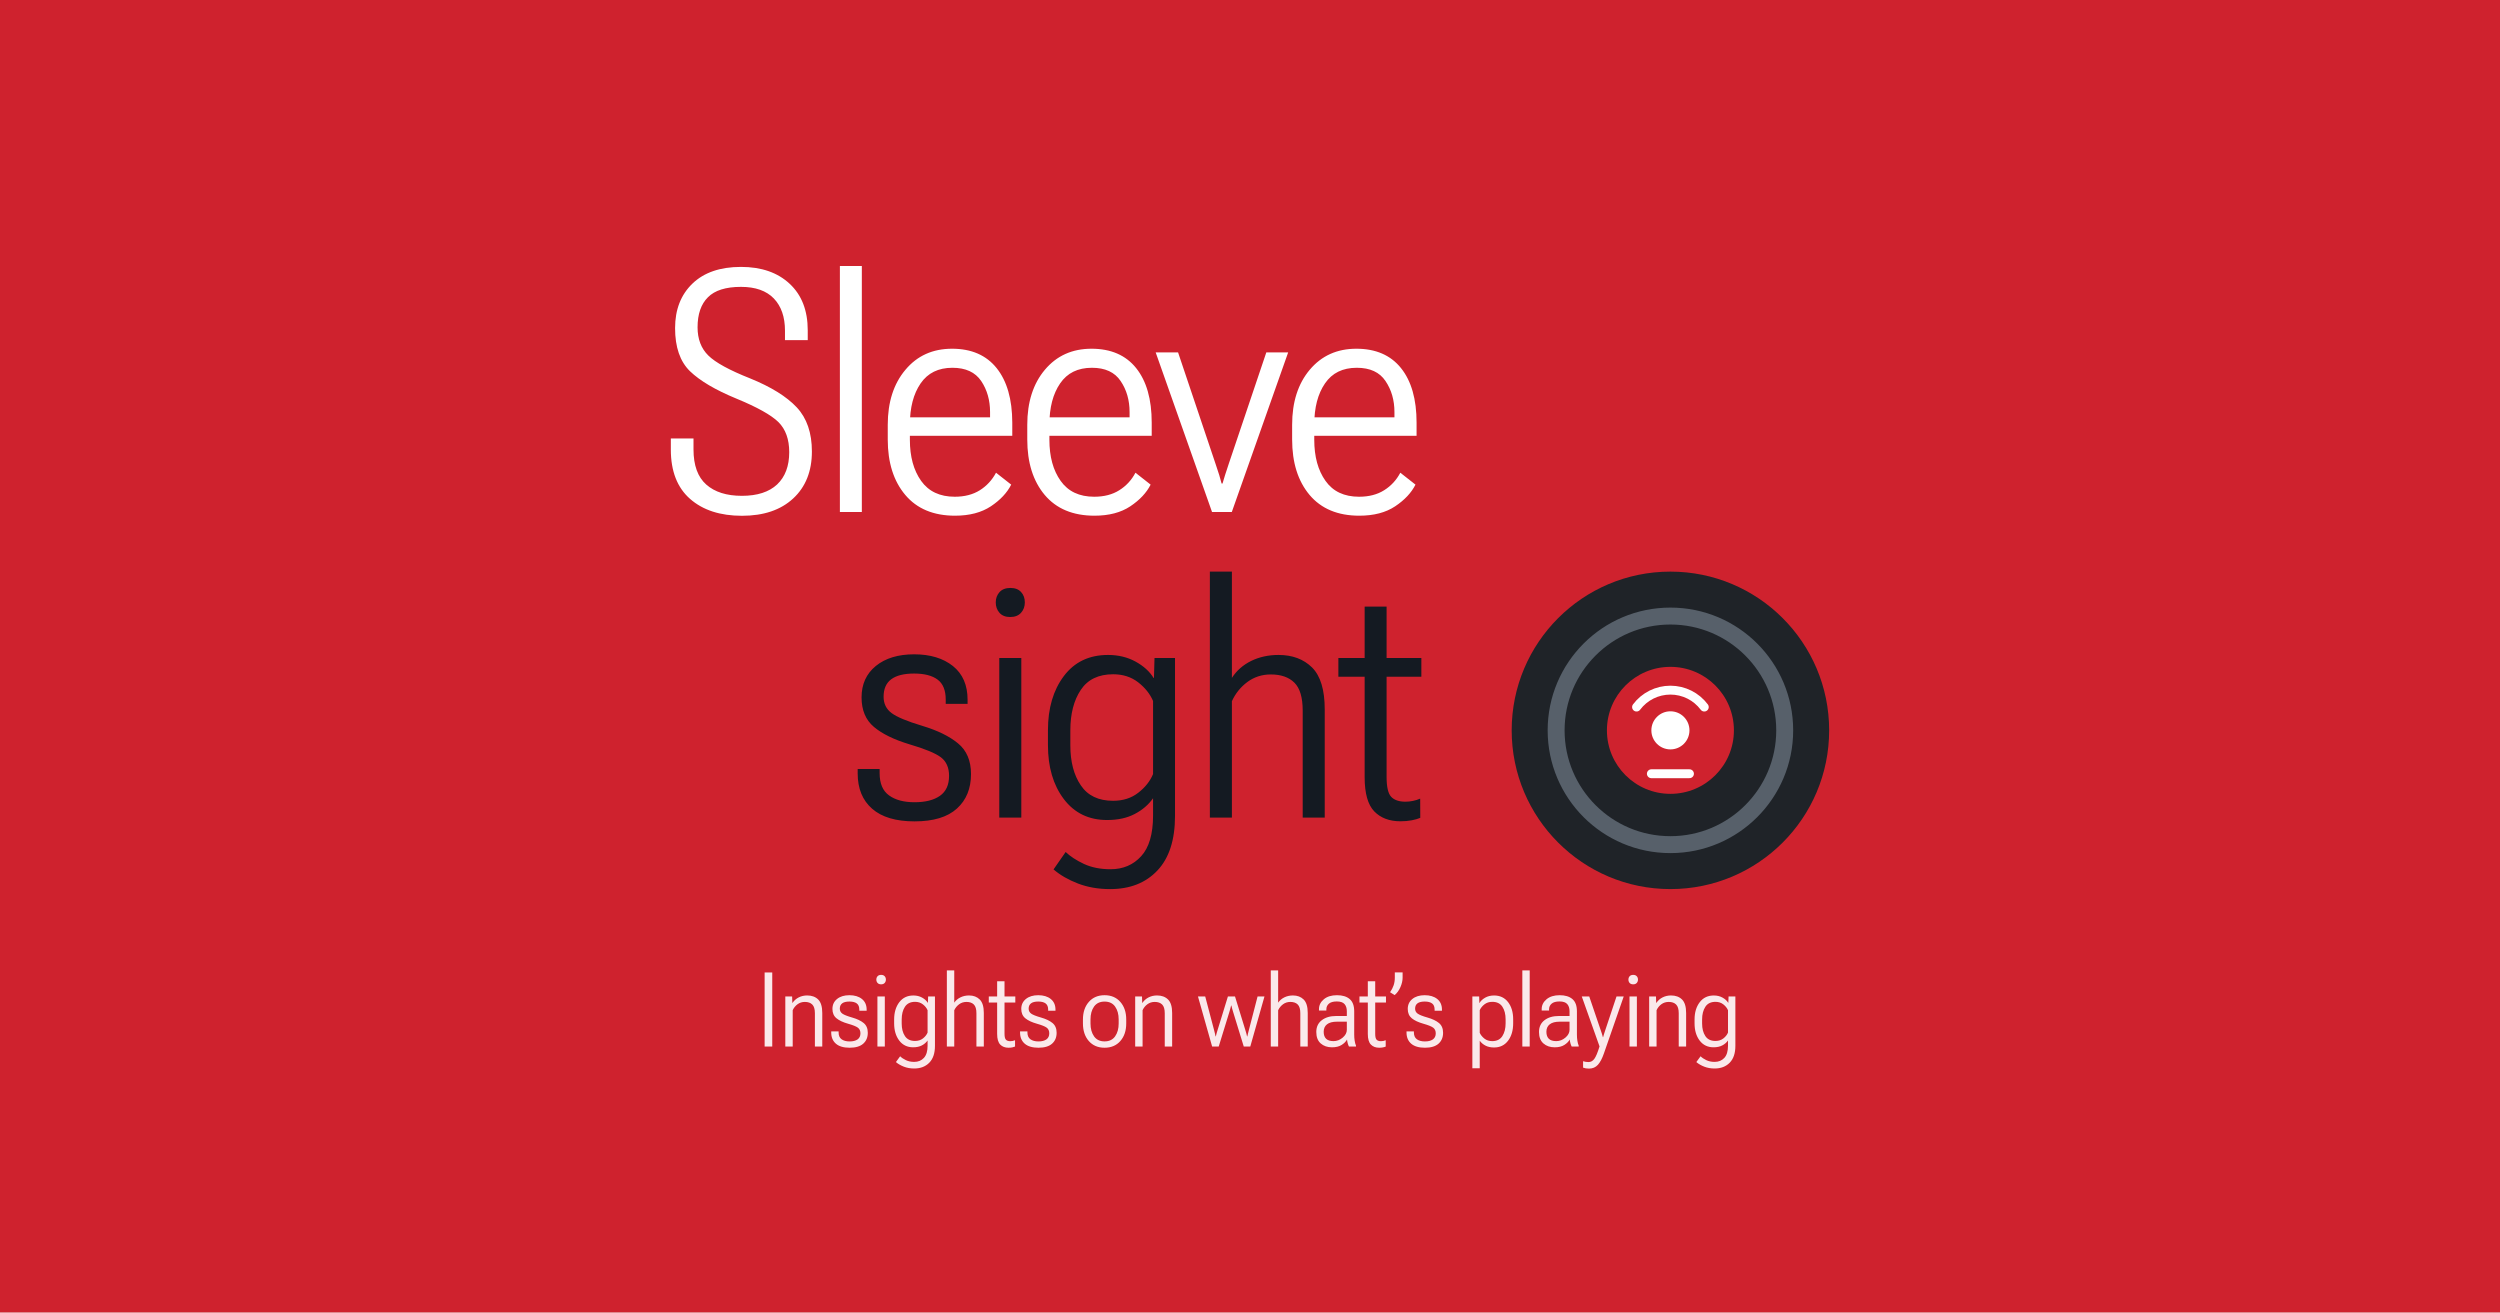
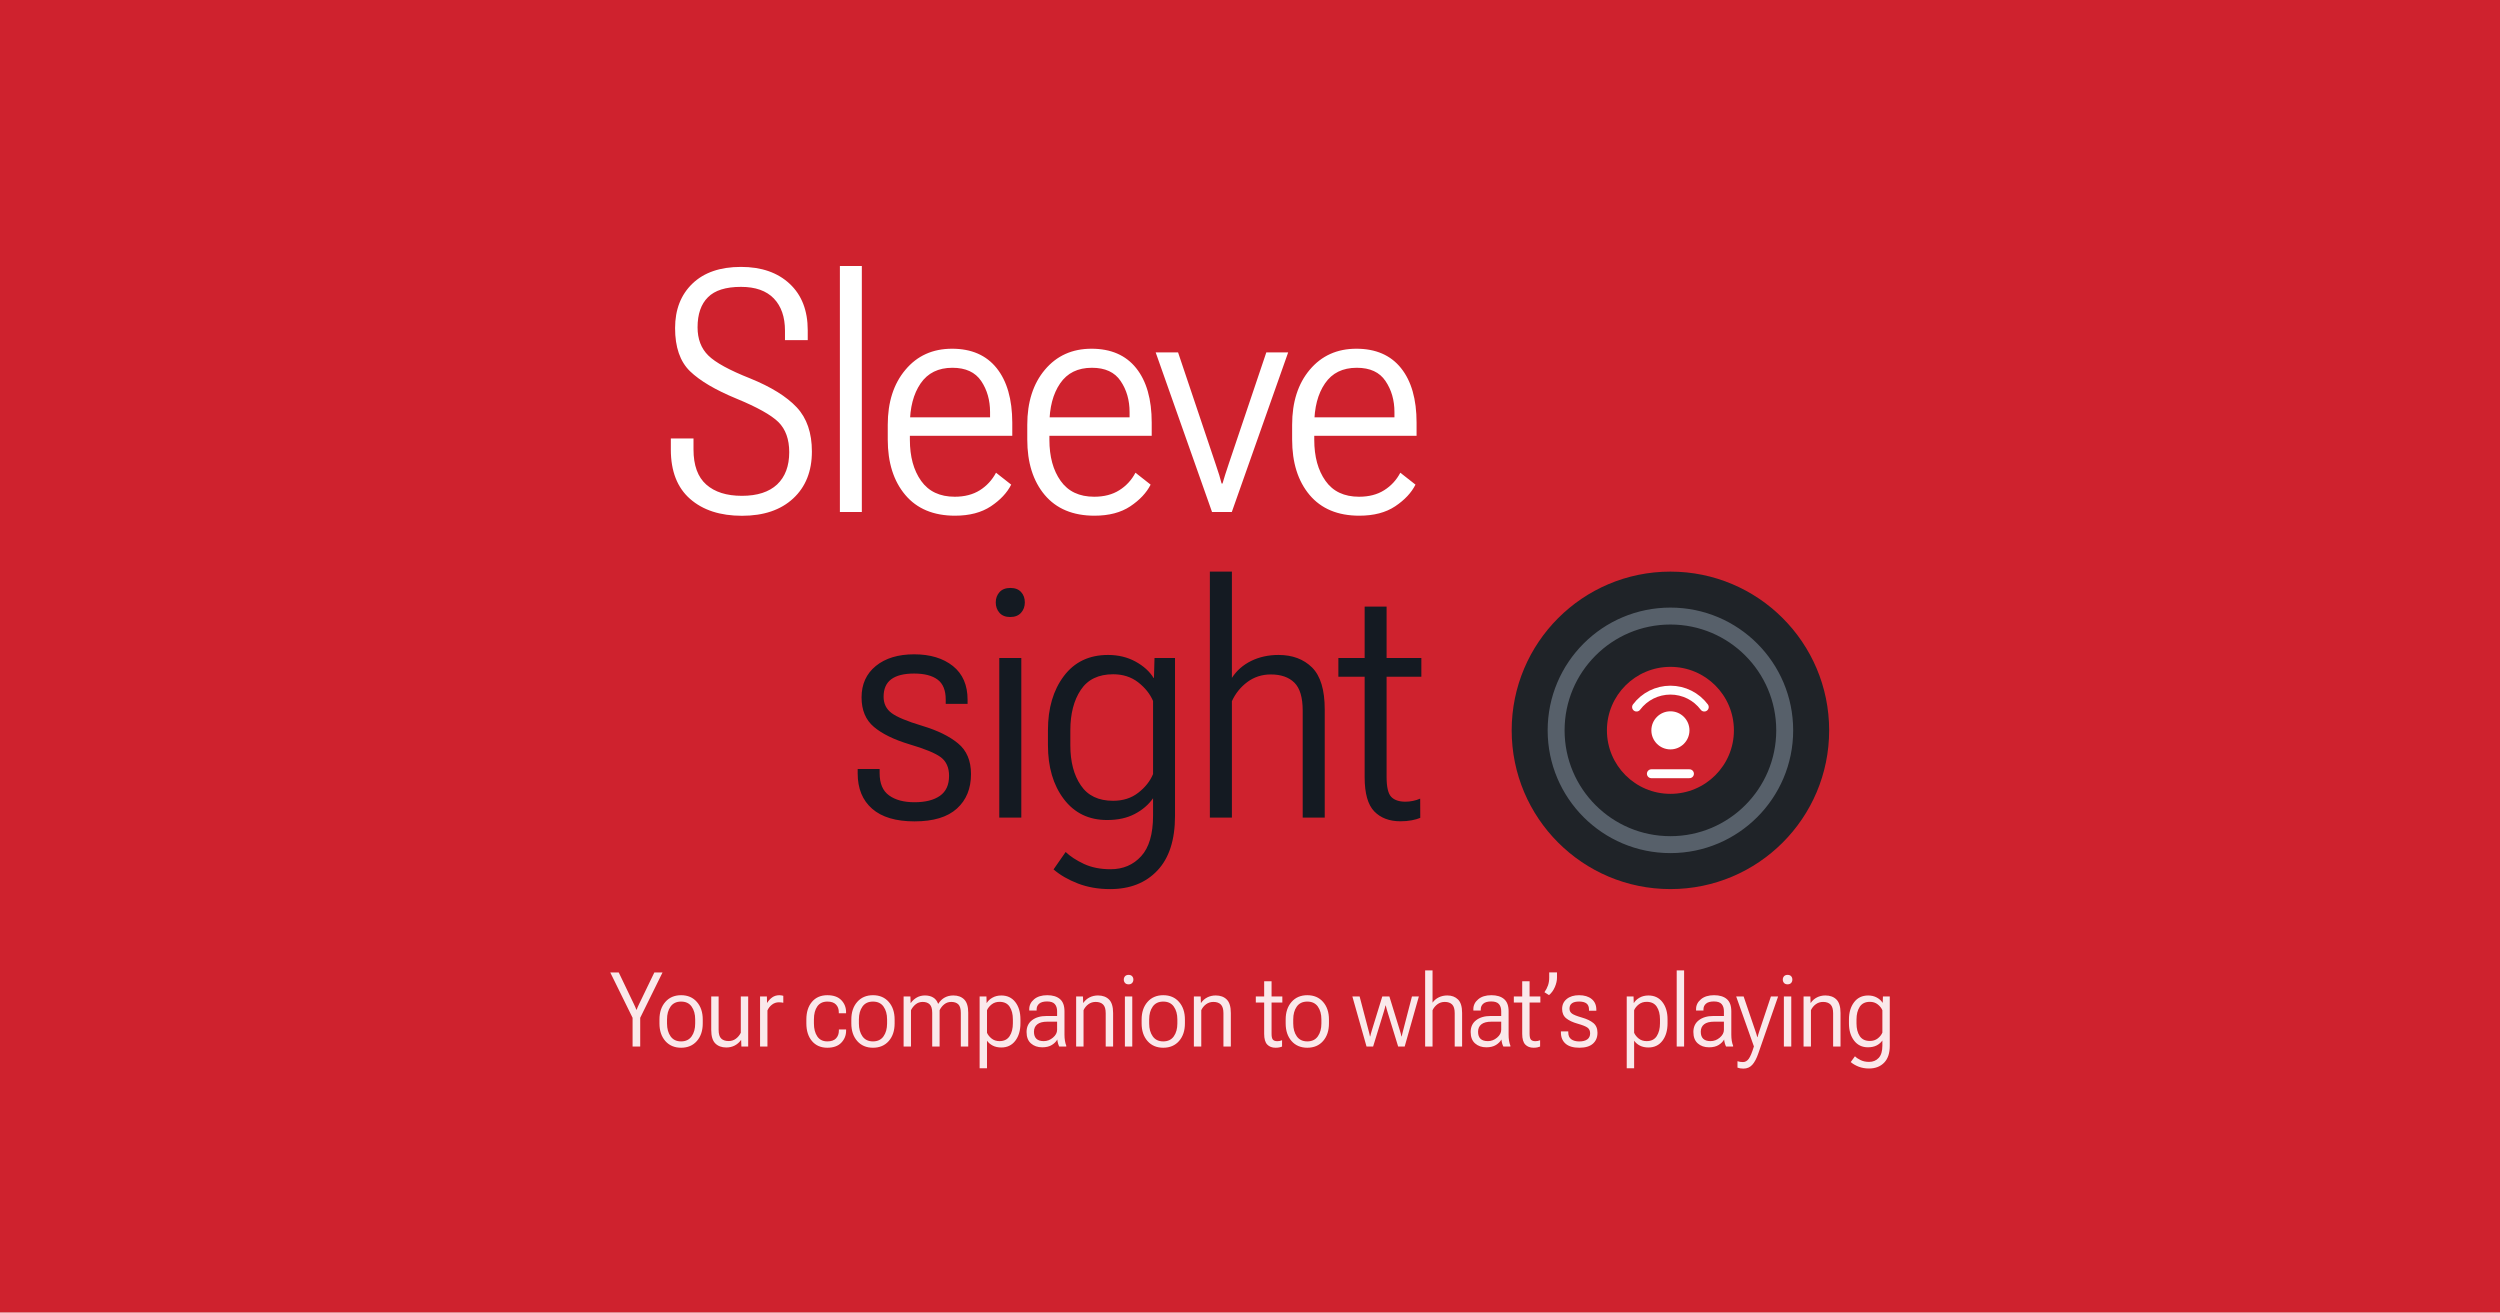
<svg xmlns="http://www.w3.org/2000/svg" viewBox="0 0 1200 630" width="1200" height="630">
  <rect width="1200" height="630" fill="#cf222e" />
  <g transform="translate(484.94 289.19) scale(4.33461)">
    <path fill="#ffffff" d="M-37.59 -16.93Q-37.59 -13.34 -35.46 -11.47Q-33.33 -9.6 -29.71 -9.6Q-26.11 -9.6 -24.04 -11.52Q-21.97 -13.44 -21.97 -16.72Q-21.97 -19.82 -23.65 -21.61Q-25.33 -23.4 -28.8 -24.81Q-32.26 -26.18 -33.44 -27.35Q-34.63 -28.52 -34.63 -30.47Q-34.63 -32.66 -33.48 -33.8Q-32.34 -34.95 -29.82 -34.95Q-27.42 -34.95 -26.18 -33.66Q-24.95 -32.37 -24.95 -30.1V-29.05H-22.43V-30.14Q-22.43 -33.43 -24.43 -35.29Q-26.43 -37.16 -29.82 -37.16Q-33.28 -37.16 -35.2 -35.31Q-37.12 -33.46 -37.12 -30.38Q-37.12 -27.22 -35.47 -25.61Q-33.81 -24.01 -30.34 -22.58Q-26.89 -21.16 -25.68 -19.98Q-24.48 -18.79 -24.48 -16.64Q-24.48 -14.34 -25.82 -13.07Q-27.17 -11.81 -29.72 -11.81Q-32.26 -11.81 -33.67 -13.06Q-35.08 -14.31 -35.08 -16.95V-18.16H-37.59ZM-18.87 -10.02H-16.44V-37.26H-18.87ZM-13.57 -18.05Q-13.57 -14.21 -11.63 -11.91Q-9.69 -9.61 -6.12 -9.61Q-3.72 -9.61 -2.15 -10.65Q-0.58 -11.7 0.1 -13.05L-1.58 -14.37Q-2.23 -13.15 -3.37 -12.43Q-4.52 -11.71 -6.15 -11.71Q-8.62 -11.71 -9.87 -13.46Q-11.12 -15.21 -11.12 -18.02V-19.69Q-11.12 -22.53 -9.93 -24.26Q-8.74 -25.99 -6.41 -25.99Q-4.21 -25.99 -3.22 -24.52Q-2.24 -23.06 -2.24 -21.08V-20.5H-12.19V-18.46H0.22V-19.92Q0.21 -23.8 -1.51 -25.95Q-3.23 -28.1 -6.45 -28.1Q-9.66 -28.1 -11.61 -25.77Q-13.57 -23.45 -13.57 -19.67ZM1.88 -18.05Q1.88 -14.21 3.81 -11.91Q5.75 -9.61 9.32 -9.61Q11.73 -9.61 13.29 -10.65Q14.86 -11.7 15.54 -13.05L13.86 -14.37Q13.22 -13.15 12.07 -12.43Q10.93 -11.71 9.29 -11.71Q6.82 -11.71 5.58 -13.46Q4.33 -15.21 4.33 -18.02V-19.69Q4.33 -22.53 5.52 -24.26Q6.7 -25.99 9.04 -25.99Q11.24 -25.99 12.22 -24.52Q13.21 -23.06 13.21 -21.08V-20.5H3.26V-18.46H15.66V-19.92Q15.66 -23.8 13.94 -25.95Q12.22 -28.1 8.99 -28.1Q5.79 -28.1 3.83 -25.77Q1.88 -23.45 1.88 -19.67ZM16.1 -27.69 22.34 -10.02H24.53L30.77 -27.69H28.35L24.19 -15.35Q23.96 -14.69 23.78 -14.1Q23.59 -13.5 23.5 -13.17H23.4Q23.32 -13.5 23.14 -14.1Q22.96 -14.69 22.73 -15.35L18.58 -27.69ZM31.21 -18.05Q31.21 -14.21 33.14 -11.91Q35.08 -9.61 38.65 -9.61Q41.06 -9.61 42.62 -10.65Q44.19 -11.7 44.87 -13.05L43.19 -14.37Q42.55 -13.15 41.4 -12.43Q40.26 -11.71 38.62 -11.71Q36.15 -11.71 34.91 -13.46Q33.66 -15.21 33.66 -18.02V-19.69Q33.66 -22.53 34.85 -24.26Q36.03 -25.99 38.37 -25.99Q40.57 -25.99 41.55 -24.52Q42.54 -23.06 42.54 -21.08V-20.5H32.59V-18.46H44.99V-19.92Q44.99 -23.8 43.27 -25.95Q41.55 -28.1 38.32 -28.1Q35.12 -28.1 33.16 -25.77Q31.21 -23.45 31.21 -19.67Z" />
    <path fill="#141a22" d="M-16.9 18.44V18.93Q-16.9 21.44 -15.3 22.84Q-13.7 24.24 -10.6 24.24Q-7.47 24.24 -5.91 22.82Q-4.35 21.41 -4.35 19Q-4.35 16.78 -5.79 15.6Q-7.22 14.42 -9.75 13.66Q-12.25 12.91 -13.14 12.25Q-14.03 11.59 -14.03 10.44Q-14.03 9.13 -13.18 8.5Q-12.33 7.87 -10.65 7.87Q-8.95 7.87 -8.05 8.54Q-7.15 9.21 -7.15 10.75V11.23H-4.73V10.77Q-4.73 8.34 -6.35 7.04Q-7.98 5.74 -10.65 5.74Q-13.3 5.74 -14.89 7.03Q-16.47 8.32 -16.47 10.51Q-16.47 12.63 -15.1 13.78Q-13.74 14.93 -11.15 15.71Q-8.6 16.46 -7.69 17.14Q-6.78 17.83 -6.78 19.2Q-6.78 20.7 -7.79 21.41Q-8.8 22.12 -10.61 22.12Q-12.39 22.12 -13.43 21.36Q-14.47 20.61 -14.47 18.9V18.44ZM-1.22 23.82H1.22V6.15H-1.22ZM-1.61 -0.01Q-1.61 0.67 -1.2 1.14Q-0.79 1.61 -0.01 1.61Q0.77 1.61 1.19 1.14Q1.61 0.67 1.61 -0.01Q1.61 -0.7 1.2 -1.15Q0.79 -1.61 0.01 -1.61Q-0.77 -1.61 -1.19 -1.15Q-1.61 -0.68 -1.61 -0.01ZM4.79 29.56Q5.88 30.5 7.49 31.12Q9.1 31.74 11.05 31.74Q14.35 31.74 16.29 29.68Q18.24 27.62 18.24 23.64V6.15H15.97L15.91 8.36H15.87Q15.21 7.28 13.86 6.54Q12.52 5.81 10.82 5.81Q7.69 5.81 5.93 8.15Q4.17 10.49 4.17 14.14V15.8Q4.17 19.44 5.92 21.76Q7.68 24.09 10.72 24.09Q12.51 24.09 13.78 23.42Q15.05 22.76 15.81 21.68V23.59Q15.81 26.66 14.49 28.1Q13.18 29.54 11.1 29.54Q9.42 29.54 8.15 28.95Q6.88 28.35 6.13 27.63ZM6.65 15.82V14.16Q6.65 11.42 7.8 9.69Q8.95 7.95 11.39 7.95Q13.01 7.95 14.16 8.84Q15.31 9.74 15.81 10.91V19Q15.32 20.18 14.17 21.07Q13.03 21.96 11.38 21.96Q8.96 21.96 7.81 20.25Q6.65 18.55 6.65 15.82ZM22.1 23.82H24.54V10.93Q25.13 9.64 26.26 8.8Q27.39 7.97 28.85 7.97Q30.54 7.97 31.46 8.88Q32.38 9.79 32.38 11.97V23.82H34.82V11.84Q34.82 8.6 33.42 7.2Q32.01 5.81 29.7 5.81Q28.04 5.81 26.68 6.47Q25.32 7.14 24.54 8.35V-3.42H22.1ZM36.33 8.22H45.52V6.15H36.33ZM39.24 19.35Q39.24 22.02 40.3 23.13Q41.37 24.23 43.2 24.23Q43.89 24.23 44.46 24.12Q45.03 24.01 45.4 23.85L45.39 21.72Q45.01 21.89 44.6 21.97Q44.19 22.06 43.76 22.06Q42.69 22.06 42.18 21.52Q41.67 20.98 41.67 19.32V0.46H39.24V6.88V7.21Z" />
    <g transform="translate(54.35 -4.59) scale(2.34375) translate(-8 -8)">
      <circle cx="16" cy="16" r="7.5" fill="#1f2328" />
      <circle cx="16" cy="16" r="5.4" fill="none" stroke="#57606a" stroke-width=".8" />
      <circle cx="16" cy="16" r="3" fill="#cf222e" />
      <path d="M14.4 14.9 A2 2 0 0 1 17.6 14.9" fill="none" stroke="#fff" stroke-width=".42" stroke-linecap="round" />
      <path d="M15.1 18.05 H16.9" fill="none" stroke="#fff" stroke-width=".42" stroke-linecap="round" />
      <circle cx="16" cy="16" r=".9" fill="#fff" />
    </g>
  </g>
-   <path fill="#ffffff" fill-opacity="0.9" transform="translate(363.34 502.32)" d="M3.68 0H7.34V-35.55H3.68ZM13.61 0H17.16V-17.43Q17.97 -19.18 19.49 -20.29Q21 -21.4 22.99 -21.4Q25.3 -21.4 26.55 -20.15Q27.81 -18.91 27.81 -15.96V0H31.35V-16.08Q31.35 -20.62 29.39 -22.56Q27.42 -24.5 24.1 -24.5Q21.88 -24.5 20.06 -23.57Q18.23 -22.65 17.06 -20.93H16.98L16.88 -24.03H13.61ZM35.65 -7.26V-6.73Q35.65 -3.3 37.89 -1.35Q40.13 0.59 44.48 0.59Q48.84 0.59 51.02 -1.36Q53.2 -3.31 53.2 -6.57Q53.2 -9.64 51.22 -11.27Q49.24 -12.89 45.72 -13.9Q42.23 -14.9 41 -15.77Q39.77 -16.65 39.77 -18.17Q39.77 -19.85 40.92 -20.72Q42.06 -21.58 44.38 -21.58Q46.72 -21.58 47.93 -20.66Q49.13 -19.74 49.13 -17.73V-17.18H52.65V-17.68Q52.65 -20.99 50.38 -22.81Q48.12 -24.62 44.38 -24.62Q40.67 -24.62 38.45 -22.81Q36.23 -21.01 36.23 -18.03Q36.23 -15.13 38.18 -13.54Q40.13 -11.95 43.71 -10.94Q47.25 -9.94 48.46 -9.02Q49.67 -8.1 49.67 -6.31Q49.67 -4.38 48.29 -3.4Q46.91 -2.43 44.47 -2.43Q42.05 -2.43 40.62 -3.47Q39.19 -4.5 39.19 -6.76V-7.26ZM57.82 0H61.37V-24.03H57.82ZM57.3 -32.12Q57.3 -31.16 57.89 -30.5Q58.48 -29.84 59.59 -29.84Q60.7 -29.84 61.3 -30.5Q61.89 -31.16 61.89 -32.12Q61.89 -33.09 61.3 -33.73Q60.71 -34.38 59.6 -34.38Q58.49 -34.38 57.89 -33.73Q57.3 -33.07 57.3 -32.12ZM66.7 7.47Q68.24 8.8 70.5 9.68Q72.75 10.56 75.47 10.56Q80 10.56 82.72 7.78Q85.44 5.01 85.44 -0.31V-24.03H82.16L82.06 -21.01H81.97Q81.08 -22.47 79.25 -23.48Q77.42 -24.49 75.08 -24.49Q70.78 -24.49 68.31 -21.25Q65.85 -18 65.85 -12.96V-11.1Q65.85 -6.06 68.3 -2.84Q70.75 0.38 74.97 0.38Q77.41 0.38 79.14 -0.51Q80.86 -1.41 81.9 -2.88V-0.36Q81.9 3.57 80.12 5.48Q78.35 7.39 75.49 7.39Q73.22 7.39 71.48 6.55Q69.74 5.72 68.73 4.69ZM69.47 -11.05V-12.96Q69.47 -16.68 71.02 -19.06Q72.58 -21.44 75.9 -21.44Q78.11 -21.44 79.66 -20.21Q81.22 -18.99 81.9 -17.41V-6.68Q81.23 -5.09 79.68 -3.87Q78.12 -2.66 75.88 -2.66Q72.58 -2.66 71.03 -5Q69.47 -7.35 69.47 -11.05ZM91.15 0H94.7V-17.4Q95.51 -19.14 97.04 -20.27Q98.57 -21.4 100.57 -21.4Q102.86 -21.4 104.1 -20.16Q105.34 -18.93 105.34 -16.01V0H108.89V-16.13Q108.89 -20.62 106.93 -22.56Q104.97 -24.5 101.81 -24.5Q99.53 -24.5 97.67 -23.58Q95.8 -22.66 94.7 -21.04V-36.54H91.15ZM111.28 -21.11H124.01V-24.03H111.28ZM115.29 -6.04Q115.29 -2.47 116.76 -0.94Q118.23 0.59 120.75 0.59Q121.73 0.59 122.55 0.43Q123.36 0.26 123.88 0.03L123.88 -3.01Q123.33 -2.78 122.76 -2.66Q122.2 -2.55 121.6 -2.55Q120.18 -2.55 119.51 -3.26Q118.83 -3.97 118.83 -6.07V-31.3H115.29V-22.96V-22.46ZM126.29 -7.26V-6.73Q126.29 -3.3 128.53 -1.35Q130.77 0.59 135.12 0.59Q139.48 0.59 141.66 -1.36Q143.84 -3.31 143.84 -6.57Q143.84 -9.64 141.86 -11.27Q139.88 -12.89 136.36 -13.9Q132.86 -14.9 131.64 -15.77Q130.41 -16.65 130.41 -18.17Q130.41 -19.85 131.56 -20.72Q132.7 -21.58 135.02 -21.58Q137.36 -21.58 138.57 -20.66Q139.77 -19.74 139.77 -17.73V-17.18H143.29V-17.68Q143.29 -20.99 141.02 -22.81Q138.76 -24.62 135.02 -24.62Q131.31 -24.62 129.09 -22.81Q126.87 -21.01 126.87 -18.03Q126.87 -15.13 128.82 -13.54Q130.77 -11.95 134.35 -10.94Q137.89 -9.94 139.1 -9.02Q140.31 -8.1 140.31 -6.31Q140.31 -4.38 138.93 -3.4Q137.55 -2.43 135.11 -2.43Q132.69 -2.43 131.26 -3.47Q129.82 -4.5 129.82 -6.76V-7.26ZM156.47 -11.1Q156.47 -5.84 159.29 -2.62Q162.12 0.59 166.85 0.59Q171.6 0.59 174.42 -2.62Q177.25 -5.84 177.25 -11.1V-12.94Q177.25 -18.18 174.42 -21.4Q171.6 -24.62 166.85 -24.62Q162.13 -24.62 159.3 -21.4Q156.47 -18.18 156.47 -12.94ZM160.1 -12.98Q160.1 -16.75 161.8 -19.16Q163.51 -21.56 166.85 -21.56Q170.21 -21.56 171.91 -19.16Q173.62 -16.76 173.62 -12.98V-11.05Q173.62 -7.29 171.91 -4.87Q170.19 -2.45 166.85 -2.45Q163.52 -2.45 161.81 -4.87Q160.1 -7.29 160.1 -11.04ZM181.55 0H185.1V-17.43Q185.91 -19.18 187.42 -20.29Q188.94 -21.4 190.93 -21.4Q193.24 -21.4 194.49 -20.15Q195.74 -18.91 195.74 -15.96V0H199.29V-16.08Q199.29 -20.62 197.32 -22.56Q195.36 -24.5 192.04 -24.5Q189.81 -24.5 187.99 -23.57Q186.17 -22.65 185 -20.93H184.92L184.82 -24.03H181.55ZM211.68 -24.03 218.48 0H221.65L226.75 -16.56Q226.99 -17.33 227.2 -18.11Q227.4 -18.89 227.59 -19.68H227.72Q227.9 -18.89 228.11 -18.11Q228.33 -17.32 228.57 -16.56L233.66 0H236.8L243.61 -24.03H240.3L236.11 -7.87Q235.89 -7.03 235.71 -6.29Q235.53 -5.56 235.38 -4.86H235.24Q235.1 -5.55 234.91 -6.26Q234.72 -6.97 234.43 -7.87L229.46 -24.03H226.06L221.09 -7.87Q220.81 -6.97 220.61 -6.27Q220.42 -5.58 220.27 -4.86H220.13Q219.99 -5.58 219.82 -6.27Q219.66 -6.97 219.42 -7.87L215.16 -24.03ZM246.63 0H250.17V-17.4Q250.98 -19.14 252.51 -20.27Q254.04 -21.4 256.04 -21.4Q258.33 -21.4 259.57 -20.16Q260.81 -18.93 260.81 -16.01V0H264.37V-16.13Q264.37 -20.62 262.41 -22.56Q260.45 -24.5 257.28 -24.5Q255 -24.5 253.14 -23.58Q251.28 -22.66 250.17 -21.04V-36.54H246.63ZM268.48 -6.96Q268.48 -3.34 270.59 -1.48Q272.71 0.39 276.02 0.39Q278.83 0.39 280.63 -0.74Q282.44 -1.88 283.23 -3.36Q283.32 -2.43 283.58 -1.51Q283.83 -0.59 284.16 0H287.54V-0.39Q287.11 -1.42 286.9 -2.78Q286.68 -4.14 286.68 -5.7V-16.9Q286.68 -20.92 284.51 -22.77Q282.34 -24.62 278.41 -24.62Q274.41 -24.62 272.09 -22.66Q269.77 -20.71 269.77 -17.94V-17.28H273.31V-17.84Q273.31 -19.5 274.54 -20.56Q275.76 -21.62 278.33 -21.62Q280.93 -21.62 282.03 -20.37Q283.14 -19.11 283.14 -16.91V-14.64H278.01Q273.75 -14.64 271.12 -12.62Q268.48 -10.6 268.48 -6.96ZM272.03 -7.07Q272.03 -9.39 273.63 -10.65Q275.23 -11.92 278.46 -11.92H283.14V-8.01Q283.14 -5.94 281.15 -4.26Q279.17 -2.58 276.73 -2.58Q274.39 -2.58 273.21 -3.7Q272.03 -4.82 272.03 -7.07ZM289.2 -21.11H301.93V-24.03H289.2ZM293.21 -6.04Q293.21 -2.47 294.68 -0.94Q296.15 0.59 298.67 0.59Q299.65 0.59 300.47 0.43Q301.29 0.26 301.8 0.03L301.8 -3.01Q301.25 -2.78 300.68 -2.66Q300.12 -2.55 299.52 -2.55Q298.1 -2.55 297.43 -3.26Q296.76 -3.97 296.76 -6.07V-31.3H293.21V-22.96V-22.46ZM309.91 -35.57H306.17V-32.97Q306.17 -31.05 305.59 -29.34Q305.01 -27.63 303.89 -26.05L306.08 -24.67Q307.83 -26.12 308.87 -28.51Q309.91 -30.9 309.91 -33.04ZM311.79 -7.26V-6.73Q311.79 -3.3 314.03 -1.35Q316.28 0.59 320.63 0.59Q324.98 0.59 327.16 -1.36Q329.34 -3.31 329.34 -6.57Q329.34 -9.64 327.36 -11.27Q325.39 -12.89 321.86 -13.9Q318.37 -14.9 317.14 -15.77Q315.91 -16.65 315.91 -18.17Q315.91 -19.85 317.06 -20.72Q318.21 -21.58 320.52 -21.58Q322.86 -21.58 324.07 -20.66Q325.28 -19.74 325.27 -17.73V-17.18H328.8V-17.68Q328.8 -20.99 326.53 -22.81Q324.26 -24.62 320.52 -24.62Q316.81 -24.62 314.59 -22.81Q312.38 -21.01 312.38 -18.03Q312.38 -15.13 314.32 -13.54Q316.27 -11.95 319.86 -10.94Q323.4 -9.94 324.61 -9.02Q325.82 -8.1 325.82 -6.31Q325.82 -4.38 324.44 -3.4Q323.06 -2.43 320.62 -2.43Q318.2 -2.43 316.76 -3.47Q315.33 -4.5 315.33 -6.76V-7.26ZM343.39 10.44H346.93V-2.78Q347.98 -1.31 349.7 -0.42Q351.42 0.47 353.81 0.47Q358.06 0.47 360.52 -2.76Q362.98 -5.99 362.98 -11.15V-13.01Q362.98 -18.15 360.52 -21.32Q358.06 -24.49 353.81 -24.49Q351.41 -24.49 349.56 -23.45Q347.7 -22.4 346.84 -20.91H346.75L346.66 -24.03H343.39ZM346.93 -6.58V-17.42Q347.62 -19 349.18 -20.22Q350.74 -21.44 352.96 -21.44Q356.25 -21.44 357.8 -19.09Q359.35 -16.75 359.35 -13.02V-11.12Q359.35 -7.41 357.79 -4.99Q356.23 -2.58 352.94 -2.58Q350.7 -2.58 349.16 -3.8Q347.62 -5.03 346.93 -6.58ZM367.38 0H370.92V-36.54H367.38ZM375.38 -6.96Q375.38 -3.34 377.49 -1.48Q379.61 0.39 382.92 0.39Q385.73 0.39 387.53 -0.74Q389.34 -1.88 390.13 -3.36Q390.22 -2.43 390.48 -1.51Q390.73 -0.59 391.06 0H394.44V-0.39Q394.01 -1.42 393.8 -2.78Q393.58 -4.14 393.58 -5.7V-16.9Q393.58 -20.92 391.41 -22.77Q389.24 -24.62 385.31 -24.62Q381.31 -24.62 378.99 -22.66Q376.67 -20.71 376.67 -17.94V-17.28H380.21V-17.84Q380.21 -19.5 381.44 -20.56Q382.66 -21.62 385.24 -21.62Q387.83 -21.62 388.93 -20.37Q390.04 -19.11 390.04 -16.91V-14.64H384.91Q380.65 -14.64 378.02 -12.62Q375.38 -10.6 375.38 -6.96ZM378.93 -7.07Q378.93 -9.39 380.53 -10.65Q382.13 -11.92 385.36 -11.92H390.04V-8.01Q390.04 -5.94 388.05 -4.26Q386.07 -2.58 383.64 -2.58Q381.29 -2.58 380.11 -3.7Q378.93 -4.82 378.93 -7.07ZM396.54 10.14Q397.17 10.37 397.84 10.49Q398.51 10.61 399.39 10.61Q401.98 10.61 403.64 8.8Q405.29 6.99 406.56 3.27L416.05 -24.03H412.59L407.1 -7.56Q406.8 -6.66 406.57 -5.92Q406.34 -5.18 406.16 -4.5H406.03Q405.86 -5.18 405.64 -5.92Q405.42 -6.66 405.1 -7.54L399.49 -24.03H395.91L404.43 -0.05L404.43 -0.02Q403.06 4.44 401.92 5.96Q400.77 7.48 399.15 7.47Q398.49 7.47 397.81 7.37Q397.13 7.26 396.54 7.06ZM418.82 0H422.36V-24.03H418.82ZM418.3 -32.12Q418.3 -31.16 418.88 -30.5Q419.47 -29.84 420.59 -29.84Q421.7 -29.84 422.29 -30.5Q422.89 -31.16 422.89 -32.12Q422.89 -33.09 422.3 -33.73Q421.71 -34.38 420.6 -34.38Q419.48 -34.38 418.89 -33.73Q418.3 -33.07 418.3 -32.12ZM428.26 0H431.81V-17.43Q432.62 -19.18 434.13 -20.29Q435.65 -21.4 437.64 -21.4Q439.95 -21.4 441.2 -20.15Q442.45 -18.91 442.45 -15.96V0H446V-16.08Q446 -20.62 444.04 -22.56Q442.07 -24.5 438.75 -24.5Q436.53 -24.5 434.7 -23.57Q432.88 -22.65 431.71 -20.93H431.63L431.53 -24.03H428.26ZM450.9 7.47Q452.44 8.8 454.7 9.68Q456.95 10.56 459.67 10.56Q464.2 10.56 466.92 7.78Q469.64 5.01 469.64 -0.31V-24.03H466.37L466.26 -21.01H466.18Q465.28 -22.47 463.45 -23.48Q461.63 -24.49 459.28 -24.49Q454.98 -24.49 452.52 -21.25Q450.05 -18 450.05 -12.96V-11.1Q450.05 -6.06 452.5 -2.84Q454.95 0.38 459.17 0.38Q461.62 0.38 463.34 -0.51Q465.06 -1.41 466.1 -2.88V-0.36Q466.1 3.57 464.33 5.48Q462.55 7.39 459.69 7.39Q457.42 7.39 455.68 6.55Q453.95 5.72 452.94 4.69ZM453.67 -11.05V-12.96Q453.67 -16.68 455.23 -19.06Q456.78 -21.44 460.1 -21.44Q462.31 -21.44 463.87 -20.21Q465.42 -18.99 466.1 -17.41V-6.68Q465.44 -5.09 463.88 -3.87Q462.32 -2.66 460.08 -2.66Q456.78 -2.66 455.23 -5Q453.67 -7.35 453.67 -11.05Z" />
+   <path fill="#ffffff" fill-opacity="0.9" transform="translate(292.57 502.32)" d="M11.07 0H14.73V-13.78L25.45 -35.55H21.52L14.18 -20.34Q13.83 -19.65 13.55 -18.98Q13.26 -18.32 13.02 -17.65H12.88Q12.62 -18.32 12.34 -18.98Q12.05 -19.65 11.71 -20.34L4.42 -35.55H0.35L11.07 -13.78ZM23.97 -11.1Q23.97 -5.84 26.79 -2.62Q29.62 0.59 34.36 0.59Q39.1 0.59 41.92 -2.62Q44.75 -5.84 44.75 -11.1V-12.94Q44.75 -18.18 41.92 -21.4Q39.1 -24.62 34.36 -24.62Q29.63 -24.62 26.8 -21.4Q23.97 -18.18 23.97 -12.94ZM27.6 -12.98Q27.6 -16.75 29.3 -19.16Q31.01 -21.56 34.35 -21.56Q37.71 -21.56 39.41 -19.16Q41.12 -16.76 41.12 -12.98V-11.05Q41.12 -7.29 39.41 -4.87Q37.69 -2.45 34.35 -2.45Q31.02 -2.45 29.31 -4.87Q27.6 -7.29 27.6 -11.04ZM48.82 -7.96Q48.82 -3.41 50.78 -1.47Q52.74 0.47 56.05 0.47Q58.3 0.47 60.1 -0.47Q61.89 -1.41 63.1 -3.09H63.18L63.3 0H66.56V-24.03H63.01V-6.59Q62.13 -4.83 60.64 -3.73Q59.16 -2.62 57.17 -2.62Q54.86 -2.62 53.61 -3.82Q52.37 -5.01 52.37 -7.98V-24.03H48.82ZM72.26 0H75.8V-17.3Q76.57 -19.03 78.02 -20.12Q79.47 -21.22 81.31 -21.22Q81.93 -21.22 82.45 -21.16Q82.97 -21.1 83.41 -21L83.41 -24.33Q83.17 -24.43 82.61 -24.52Q82.05 -24.62 81.58 -24.62Q79.53 -24.62 78.07 -23.56Q76.61 -22.51 75.71 -20.98H75.62L75.53 -24.03H72.26ZM94.48 -11.11Q94.48 -5.79 97.18 -2.6Q99.89 0.59 104.55 0.59Q108.94 0.59 111.25 -1.82Q113.56 -4.23 113.56 -7.59V-8.17H110.09V-7.62Q110.09 -5.34 108.72 -3.89Q107.35 -2.45 104.54 -2.45Q101.34 -2.45 99.72 -4.85Q98.11 -7.25 98.11 -11.05V-13Q98.11 -16.94 99.74 -19.25Q101.38 -21.56 104.58 -21.56Q107.35 -21.56 108.7 -20.14Q110.05 -18.72 110.05 -16.51V-15.95H113.54V-16.55Q113.54 -19.88 111.26 -22.25Q108.98 -24.62 104.56 -24.62Q99.89 -24.62 97.18 -21.45Q94.48 -18.28 94.48 -12.94ZM116.07 -11.1Q116.07 -5.84 118.9 -2.62Q121.72 0.59 126.46 0.59Q131.2 0.59 134.03 -2.62Q136.85 -5.84 136.85 -11.1V-12.94Q136.85 -18.18 134.03 -21.4Q131.2 -24.62 126.46 -24.62Q121.73 -24.62 118.9 -21.4Q116.07 -18.18 116.07 -12.94ZM119.7 -12.98Q119.7 -16.75 121.41 -19.16Q123.11 -21.56 126.45 -21.56Q129.81 -21.56 131.52 -19.16Q133.23 -16.76 133.23 -12.98V-11.05Q133.23 -7.29 131.51 -4.87Q129.8 -2.45 126.45 -2.45Q123.13 -2.45 121.41 -4.87Q119.7 -7.29 119.7 -11.04ZM141.16 0H144.7V-17.43Q145.57 -19.16 146.99 -20.28Q148.42 -21.4 150.32 -21.4Q152.48 -21.4 153.68 -20.22Q154.89 -19.05 154.89 -16.15V0H158.44V-17.43Q159.29 -19.17 160.71 -20.28Q162.12 -21.4 164.06 -21.4Q166.23 -21.4 167.43 -20.23Q168.62 -19.06 168.62 -16.15V0H172.18V-16.23Q172.18 -20.62 170.26 -22.56Q168.34 -24.5 165.04 -24.5Q162.72 -24.5 160.91 -23.51Q159.09 -22.53 157.81 -20.52H157.72Q156.97 -22.56 155.34 -23.53Q153.71 -24.5 151.42 -24.5Q149.26 -24.5 147.54 -23.54Q145.83 -22.58 144.61 -20.9H144.52L144.43 -24.03H141.16ZM177.65 10.44H181.19V-2.78Q182.24 -1.31 183.96 -0.42Q185.68 0.47 188.07 0.47Q192.32 0.47 194.78 -2.76Q197.24 -5.99 197.24 -11.15V-13.01Q197.24 -18.15 194.78 -21.32Q192.32 -24.49 188.07 -24.49Q185.67 -24.49 183.82 -23.45Q181.96 -22.4 181.09 -20.91H181.01L180.92 -24.03H177.65ZM181.19 -6.58V-17.42Q181.88 -19 183.44 -20.22Q185 -21.44 187.22 -21.44Q190.51 -21.44 192.06 -19.09Q193.61 -16.75 193.61 -13.02V-11.12Q193.61 -7.41 192.05 -4.99Q190.49 -2.58 187.2 -2.58Q184.96 -2.58 183.42 -3.8Q181.88 -5.03 181.19 -6.58ZM200.18 -6.96Q200.18 -3.34 202.29 -1.48Q204.41 0.39 207.71 0.39Q210.53 0.39 212.33 -0.74Q214.14 -1.88 214.93 -3.36Q215.02 -2.43 215.28 -1.51Q215.53 -0.59 215.86 0H219.24V-0.39Q218.81 -1.42 218.6 -2.78Q218.38 -4.14 218.38 -5.7V-16.9Q218.38 -20.92 216.21 -22.77Q214.04 -24.62 210.11 -24.62Q206.11 -24.62 203.79 -22.66Q201.47 -20.71 201.47 -17.94V-17.28H205.01V-17.84Q205.01 -19.5 206.24 -20.56Q207.46 -21.62 210.03 -21.62Q212.63 -21.62 213.73 -20.37Q214.84 -19.11 214.84 -16.91V-14.64H209.71Q205.45 -14.64 202.81 -12.62Q200.18 -10.6 200.18 -6.96ZM203.73 -7.07Q203.73 -9.39 205.33 -10.65Q206.92 -11.92 210.15 -11.92H214.84V-8.01Q214.84 -5.94 212.85 -4.26Q210.87 -2.58 208.43 -2.58Q206.09 -2.58 204.91 -3.7Q203.73 -4.82 203.73 -7.07ZM223.98 0H227.53V-17.43Q228.34 -19.18 229.86 -20.29Q231.37 -21.4 233.36 -21.4Q235.67 -21.4 236.92 -20.15Q238.17 -18.91 238.17 -15.96V0H241.72V-16.08Q241.72 -20.62 239.76 -22.56Q237.79 -24.5 234.47 -24.5Q232.25 -24.5 230.42 -23.57Q228.6 -22.65 227.43 -20.93H227.35L227.25 -24.03H223.98ZM247.38 0H250.92V-24.03H247.38ZM246.85 -32.12Q246.85 -31.16 247.44 -30.5Q248.03 -29.84 249.14 -29.84Q250.26 -29.84 250.85 -30.5Q251.45 -31.16 251.45 -32.12Q251.45 -33.09 250.86 -33.73Q250.27 -34.38 249.16 -34.38Q248.04 -34.38 247.45 -33.73Q246.85 -33.07 246.85 -32.12ZM255.41 -11.1Q255.41 -5.84 258.23 -2.62Q261.05 0.59 265.79 0.59Q270.54 0.59 273.36 -2.62Q276.19 -5.84 276.19 -11.1V-12.94Q276.19 -18.18 273.36 -21.4Q270.54 -24.62 265.79 -24.62Q261.07 -24.62 258.24 -21.4Q255.41 -18.18 255.41 -12.94ZM259.03 -12.98Q259.03 -16.75 260.74 -19.16Q262.45 -21.56 265.79 -21.56Q269.15 -21.56 270.85 -19.16Q272.56 -16.76 272.56 -12.98V-11.05Q272.56 -7.29 270.85 -4.87Q269.13 -2.45 265.79 -2.45Q262.46 -2.45 260.75 -4.87Q259.03 -7.29 259.03 -11.04ZM280.49 0H284.04V-17.43Q284.85 -19.18 286.36 -20.29Q287.88 -21.4 289.87 -21.4Q292.18 -21.4 293.43 -20.15Q294.68 -18.91 294.68 -15.96V0H298.23V-16.08Q298.23 -20.62 296.26 -22.56Q294.3 -24.5 290.98 -24.5Q288.75 -24.5 286.93 -23.57Q285.11 -22.65 283.94 -20.93H283.86L283.76 -24.03H280.49ZM310.22 -21.11H322.95V-24.03H310.22ZM314.23 -6.04Q314.23 -2.47 315.7 -0.94Q317.17 0.59 319.69 0.59Q320.67 0.59 321.49 0.43Q322.31 0.26 322.82 0.03L322.82 -3.01Q322.27 -2.78 321.7 -2.66Q321.14 -2.55 320.55 -2.55Q319.12 -2.55 318.45 -3.26Q317.78 -3.97 317.78 -6.07V-31.3H314.23V-22.96V-22.46ZM324.55 -11.1Q324.55 -5.84 327.37 -2.62Q330.2 0.59 334.94 0.59Q339.68 0.59 342.5 -2.62Q345.33 -5.84 345.33 -11.1V-12.94Q345.33 -18.18 342.5 -21.4Q339.68 -24.62 334.94 -24.62Q330.21 -24.62 327.38 -21.4Q324.55 -18.18 324.55 -12.94ZM328.18 -12.98Q328.18 -16.75 329.88 -19.16Q331.59 -21.56 334.93 -21.56Q338.29 -21.56 340 -19.16Q341.7 -16.76 341.7 -12.98V-11.05Q341.7 -7.29 339.99 -4.87Q338.27 -2.45 334.93 -2.45Q331.6 -2.45 329.89 -4.87Q328.18 -7.29 328.18 -11.04ZM356.56 -24.03 363.36 0H366.53L371.62 -16.56Q371.87 -17.33 372.07 -18.11Q372.27 -18.89 372.46 -19.68H372.6Q372.77 -18.89 372.99 -18.11Q373.21 -17.32 373.45 -16.56L378.54 0H381.68L388.49 -24.03H385.17L380.98 -7.87Q380.76 -7.03 380.58 -6.29Q380.41 -5.56 380.26 -4.86H380.12Q379.97 -5.55 379.78 -6.26Q379.6 -6.97 379.31 -7.87L374.33 -24.03H370.93L365.96 -7.87Q365.68 -6.97 365.49 -6.27Q365.29 -5.58 365.15 -4.86H365.01Q364.86 -5.58 364.7 -6.27Q364.54 -6.97 364.29 -7.87L360.04 -24.03ZM391.5 0H395.05V-17.4Q395.86 -19.14 397.39 -20.27Q398.92 -21.4 400.92 -21.4Q403.21 -21.4 404.45 -20.16Q405.69 -18.93 405.69 -16.01V0H409.24V-16.13Q409.24 -20.62 407.28 -22.56Q405.32 -24.5 402.16 -24.5Q399.88 -24.5 398.02 -23.58Q396.15 -22.66 395.05 -21.04V-36.54H391.5ZM413.35 -6.96Q413.35 -3.34 415.47 -1.48Q417.58 0.39 420.89 0.39Q423.7 0.39 425.51 -0.74Q427.31 -1.88 428.11 -3.36Q428.2 -2.43 428.45 -1.51Q428.71 -0.59 429.04 0H432.42V-0.39Q431.99 -1.42 431.77 -2.78Q431.56 -4.14 431.56 -5.7V-16.9Q431.56 -20.92 429.38 -22.77Q427.21 -24.62 423.28 -24.62Q419.29 -24.62 416.97 -22.66Q414.64 -20.71 414.64 -17.94V-17.28H418.19V-17.84Q418.19 -19.5 419.41 -20.56Q420.64 -21.62 423.21 -21.62Q425.81 -21.62 426.91 -20.37Q428.01 -19.11 428.01 -16.91V-14.64H422.88Q418.63 -14.64 415.99 -12.62Q413.35 -10.6 413.35 -6.96ZM416.9 -7.07Q416.9 -9.39 418.5 -10.65Q420.1 -11.92 423.33 -11.92H428.01V-8.01Q428.01 -5.94 426.03 -4.26Q424.05 -2.58 421.61 -2.58Q419.26 -2.58 418.08 -3.7Q416.9 -4.82 416.9 -7.07ZM434.07 -21.11H446.8V-24.03H434.07ZM438.09 -6.04Q438.09 -2.47 439.56 -0.94Q441.03 0.59 443.54 0.59Q444.53 0.59 445.35 0.43Q446.16 0.26 446.68 0.03L446.68 -3.01Q446.12 -2.78 445.56 -2.66Q445 -2.55 444.4 -2.55Q442.98 -2.55 442.31 -3.26Q441.63 -3.97 441.63 -6.07V-31.3H438.09V-22.96V-22.46ZM454.79 -35.57H451.05V-32.97Q451.05 -31.05 450.47 -29.34Q449.88 -27.63 448.76 -26.05L450.95 -24.67Q452.71 -26.12 453.75 -28.51Q454.79 -30.9 454.79 -33.04ZM456.67 -7.26V-6.73Q456.67 -3.3 458.91 -1.35Q461.15 0.59 465.5 0.59Q469.86 0.59 472.04 -1.36Q474.22 -3.31 474.22 -6.57Q474.22 -9.64 472.24 -11.27Q470.26 -12.89 466.74 -13.9Q463.24 -14.9 462.02 -15.77Q460.79 -16.65 460.79 -18.17Q460.79 -19.85 461.94 -20.72Q463.08 -21.58 465.4 -21.58Q467.74 -21.58 468.95 -20.66Q470.15 -19.74 470.15 -17.73V-17.18H473.67V-17.68Q473.67 -20.99 471.4 -22.81Q469.14 -24.62 465.4 -24.62Q461.68 -24.62 459.47 -22.81Q457.25 -21.01 457.25 -18.03Q457.25 -15.13 459.2 -13.54Q461.14 -11.95 464.73 -10.94Q468.27 -9.94 469.48 -9.02Q470.69 -8.1 470.69 -6.31Q470.69 -4.38 469.31 -3.4Q467.93 -2.43 465.49 -2.43Q463.07 -2.43 461.64 -3.47Q460.2 -4.5 460.2 -6.76V-7.26ZM488.26 10.44H491.81V-2.78Q492.86 -1.31 494.58 -0.42Q496.3 0.47 498.69 0.47Q502.94 0.47 505.4 -2.76Q507.85 -5.99 507.85 -11.15V-13.01Q507.85 -18.15 505.39 -21.32Q502.94 -24.49 498.68 -24.49Q496.29 -24.49 494.43 -23.45Q492.58 -22.4 491.71 -20.91H491.63L491.53 -24.03H488.26ZM491.81 -6.58V-17.42Q492.5 -19 494.06 -20.22Q495.62 -21.44 497.83 -21.44Q501.13 -21.44 502.68 -19.09Q504.22 -16.75 504.22 -13.02V-11.12Q504.22 -7.41 502.67 -4.99Q501.11 -2.58 497.82 -2.58Q495.57 -2.58 494.03 -3.8Q492.49 -5.03 491.81 -6.58ZM512.25 0H515.8V-36.54H512.25ZM520.25 -6.96Q520.25 -3.34 522.37 -1.48Q524.48 0.39 527.79 0.39Q530.6 0.39 532.41 -0.74Q534.21 -1.88 535.01 -3.36Q535.1 -2.43 535.36 -1.51Q535.61 -0.59 535.94 0H539.32V-0.39Q538.89 -1.42 538.67 -2.78Q538.46 -4.14 538.46 -5.7V-16.9Q538.46 -20.92 536.29 -22.77Q534.11 -24.62 530.19 -24.62Q526.19 -24.62 523.87 -22.66Q521.54 -20.71 521.54 -17.94V-17.28H525.09V-17.84Q525.09 -19.5 526.31 -20.56Q527.54 -21.62 530.11 -21.62Q532.71 -21.62 533.81 -20.37Q534.91 -19.11 534.91 -16.91V-14.64H529.78Q525.53 -14.64 522.89 -12.62Q520.25 -10.6 520.25 -6.96ZM523.8 -7.07Q523.8 -9.39 525.4 -10.65Q527 -11.92 530.23 -11.92H534.91V-8.01Q534.91 -5.94 532.93 -4.26Q530.95 -2.58 528.51 -2.58Q526.16 -2.58 524.98 -3.7Q523.8 -4.82 523.8 -7.07ZM541.42 10.14Q542.04 10.37 542.71 10.49Q543.38 10.61 544.27 10.61Q546.86 10.61 548.51 8.8Q550.17 6.99 551.44 3.27L560.93 -24.03H557.47L551.97 -7.56Q551.67 -6.66 551.44 -5.92Q551.21 -5.18 551.04 -4.5H550.9Q550.74 -5.18 550.52 -5.92Q550.29 -6.66 549.98 -7.54L544.37 -24.03H540.79L549.3 -0.05L549.3 -0.02Q547.94 4.44 546.79 5.96Q545.65 7.48 544.03 7.47Q543.36 7.47 542.69 7.37Q542.01 7.26 541.42 7.06ZM563.69 0H567.24V-24.03H563.69ZM563.17 -32.12Q563.17 -31.16 563.76 -30.5Q564.35 -29.84 565.46 -29.84Q566.57 -29.84 567.17 -30.5Q567.76 -31.16 567.76 -32.12Q567.76 -33.09 567.18 -33.73Q566.59 -34.38 565.47 -34.38Q564.36 -34.38 563.77 -33.73Q563.17 -33.07 563.17 -32.12ZM573.14 0H576.68V-17.43Q577.5 -19.18 579.01 -20.29Q580.53 -21.4 582.51 -21.4Q584.82 -21.4 586.08 -20.15Q587.33 -18.91 587.33 -15.96V0H590.88V-16.08Q590.88 -20.62 588.91 -22.56Q586.95 -24.5 583.62 -24.5Q581.4 -24.5 579.58 -23.57Q577.76 -22.65 576.59 -20.93H576.5L576.41 -24.03H573.14ZM595.78 7.47Q597.32 8.8 599.57 9.68Q601.83 10.56 604.55 10.56Q609.08 10.56 611.8 7.78Q614.52 5.01 614.52 -0.31V-24.03H611.24L611.13 -21.01H611.05Q610.16 -22.47 608.33 -23.48Q606.5 -24.49 604.16 -24.49Q599.85 -24.49 597.39 -21.25Q594.93 -18 594.93 -12.96V-11.1Q594.93 -6.06 597.38 -2.84Q599.83 0.38 604.04 0.38Q606.49 0.38 608.22 -0.51Q609.94 -1.41 610.97 -2.88V-0.36Q610.97 3.57 609.2 5.48Q607.43 7.39 604.57 7.39Q602.3 7.39 600.56 6.55Q598.82 5.72 597.81 4.69ZM598.55 -11.05V-12.96Q598.55 -16.68 600.1 -19.06Q601.66 -21.44 604.98 -21.44Q607.19 -21.44 608.74 -20.21Q610.3 -18.99 610.97 -17.41V-6.68Q610.31 -5.09 608.75 -3.87Q607.19 -2.66 604.96 -2.66Q601.66 -2.66 600.1 -5Q598.55 -7.35 598.55 -11.05Z" />
</svg>
